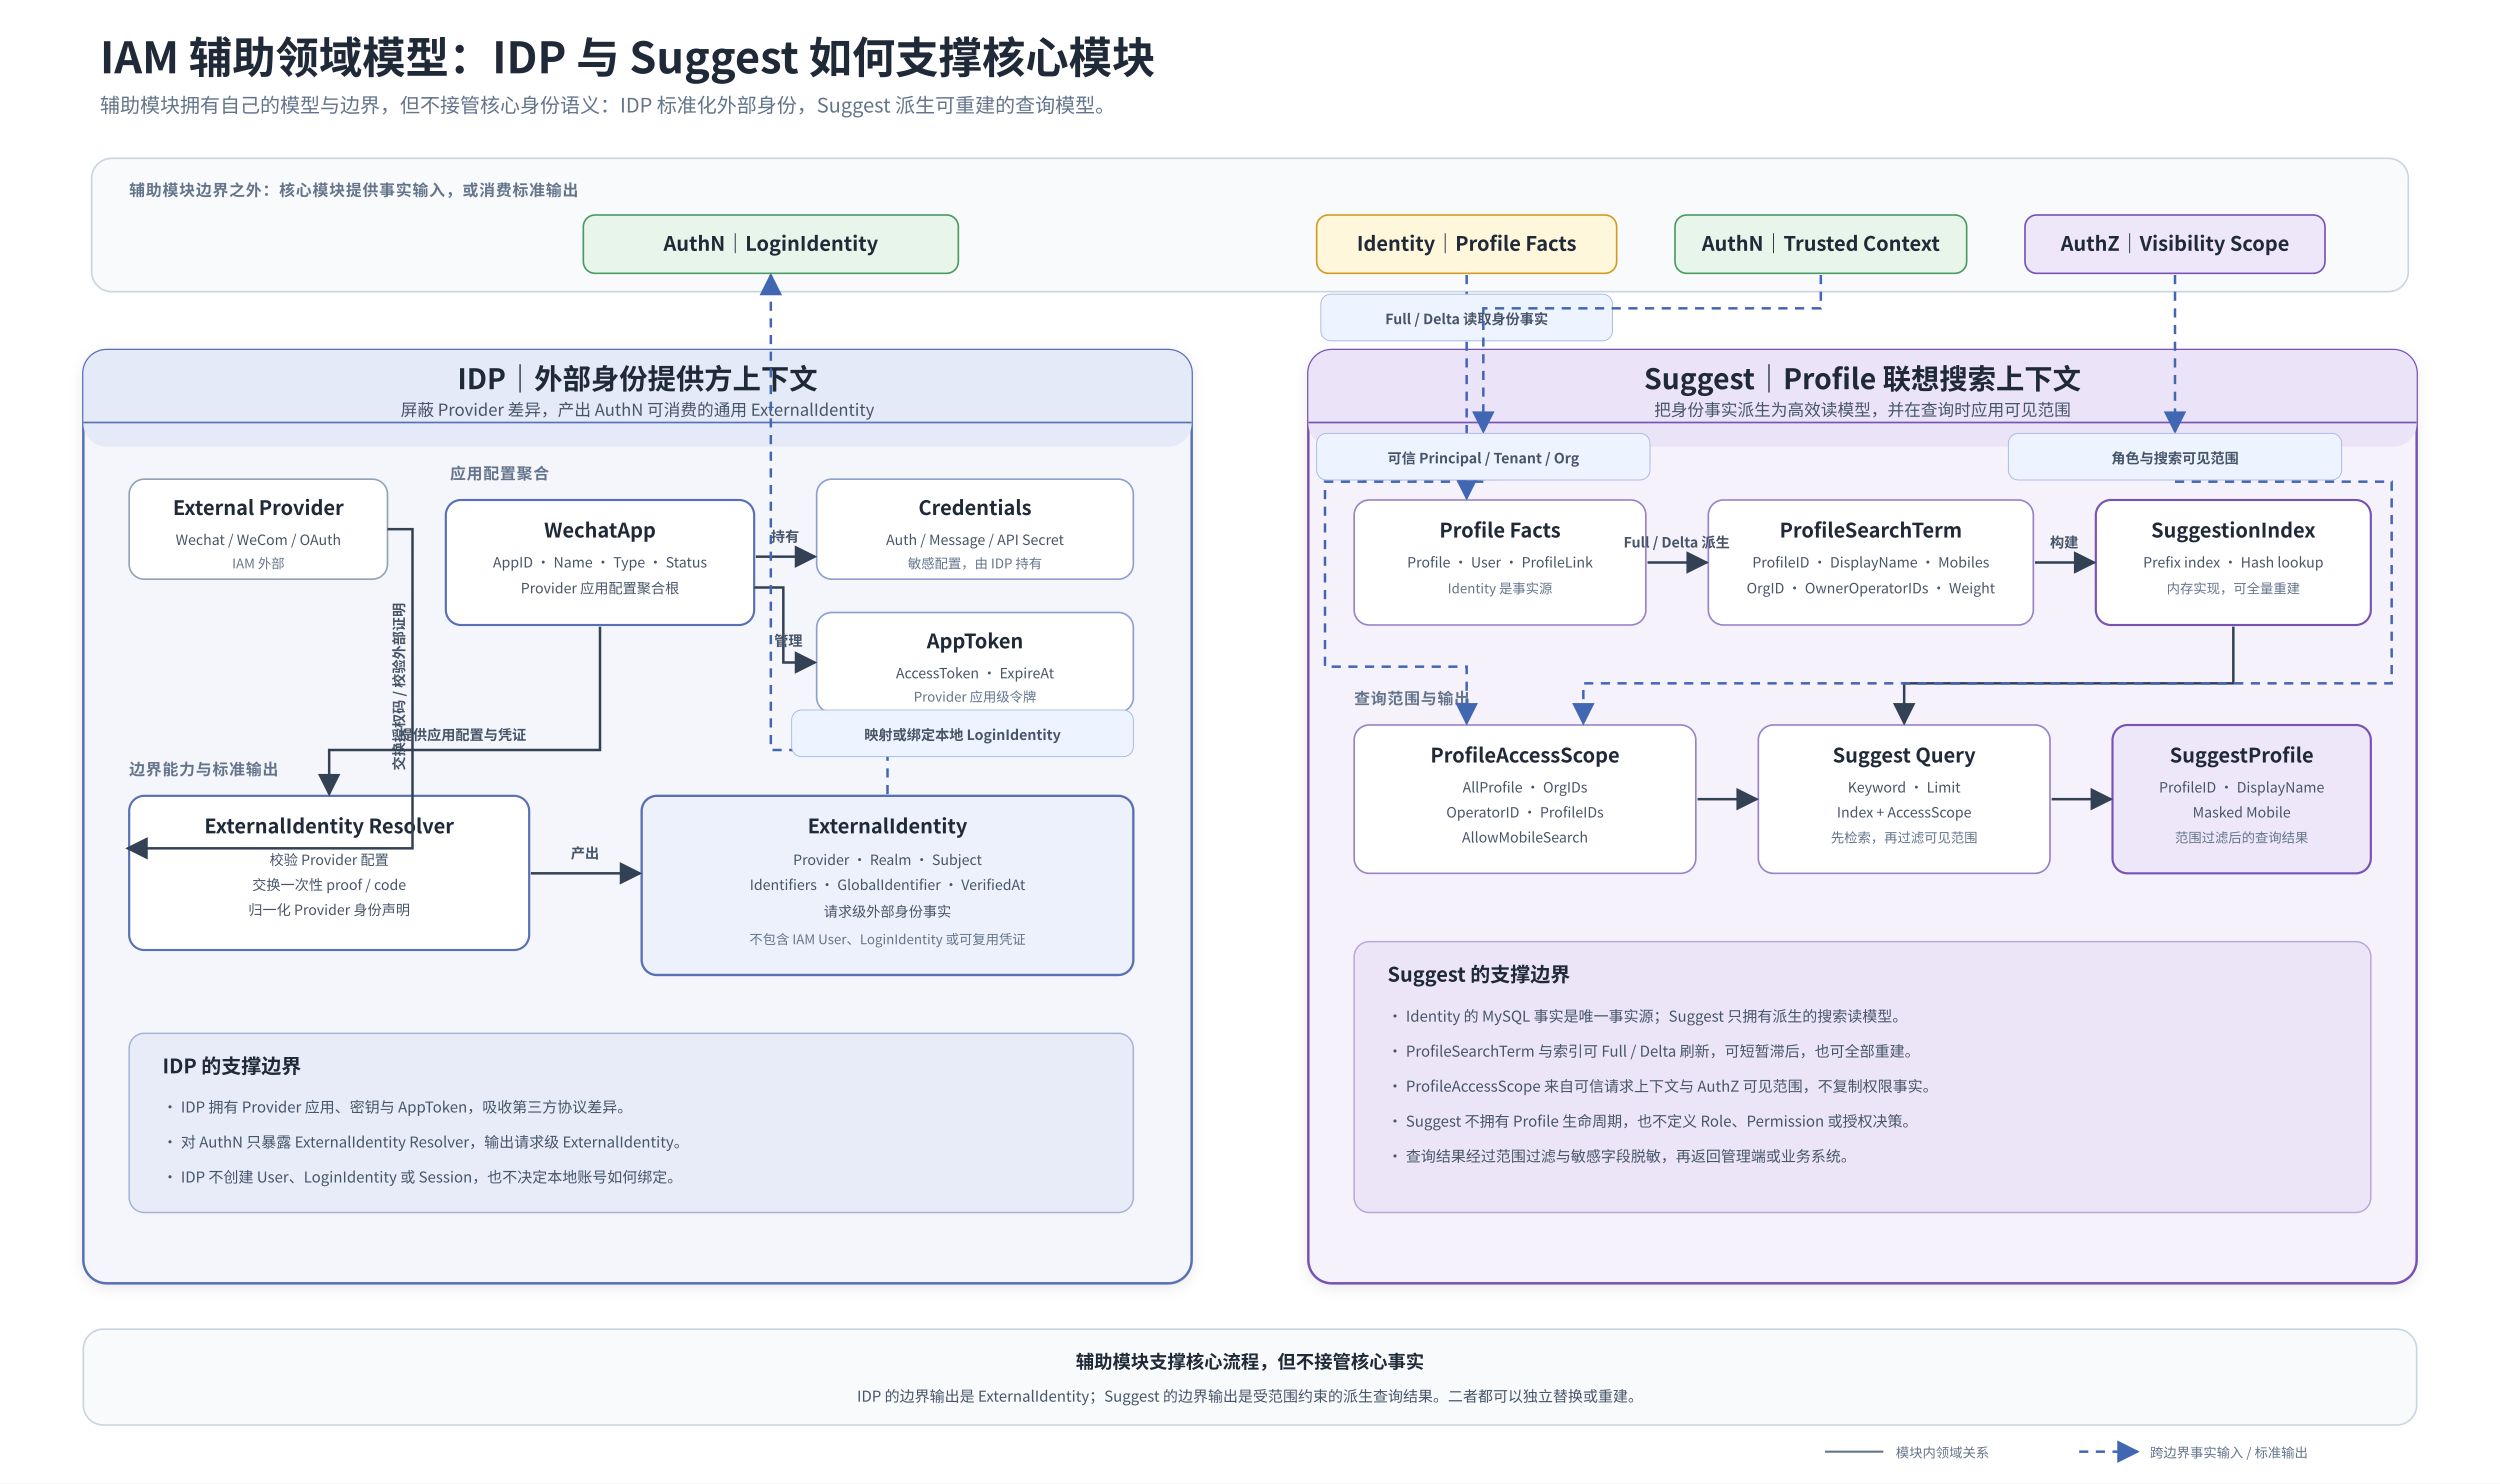
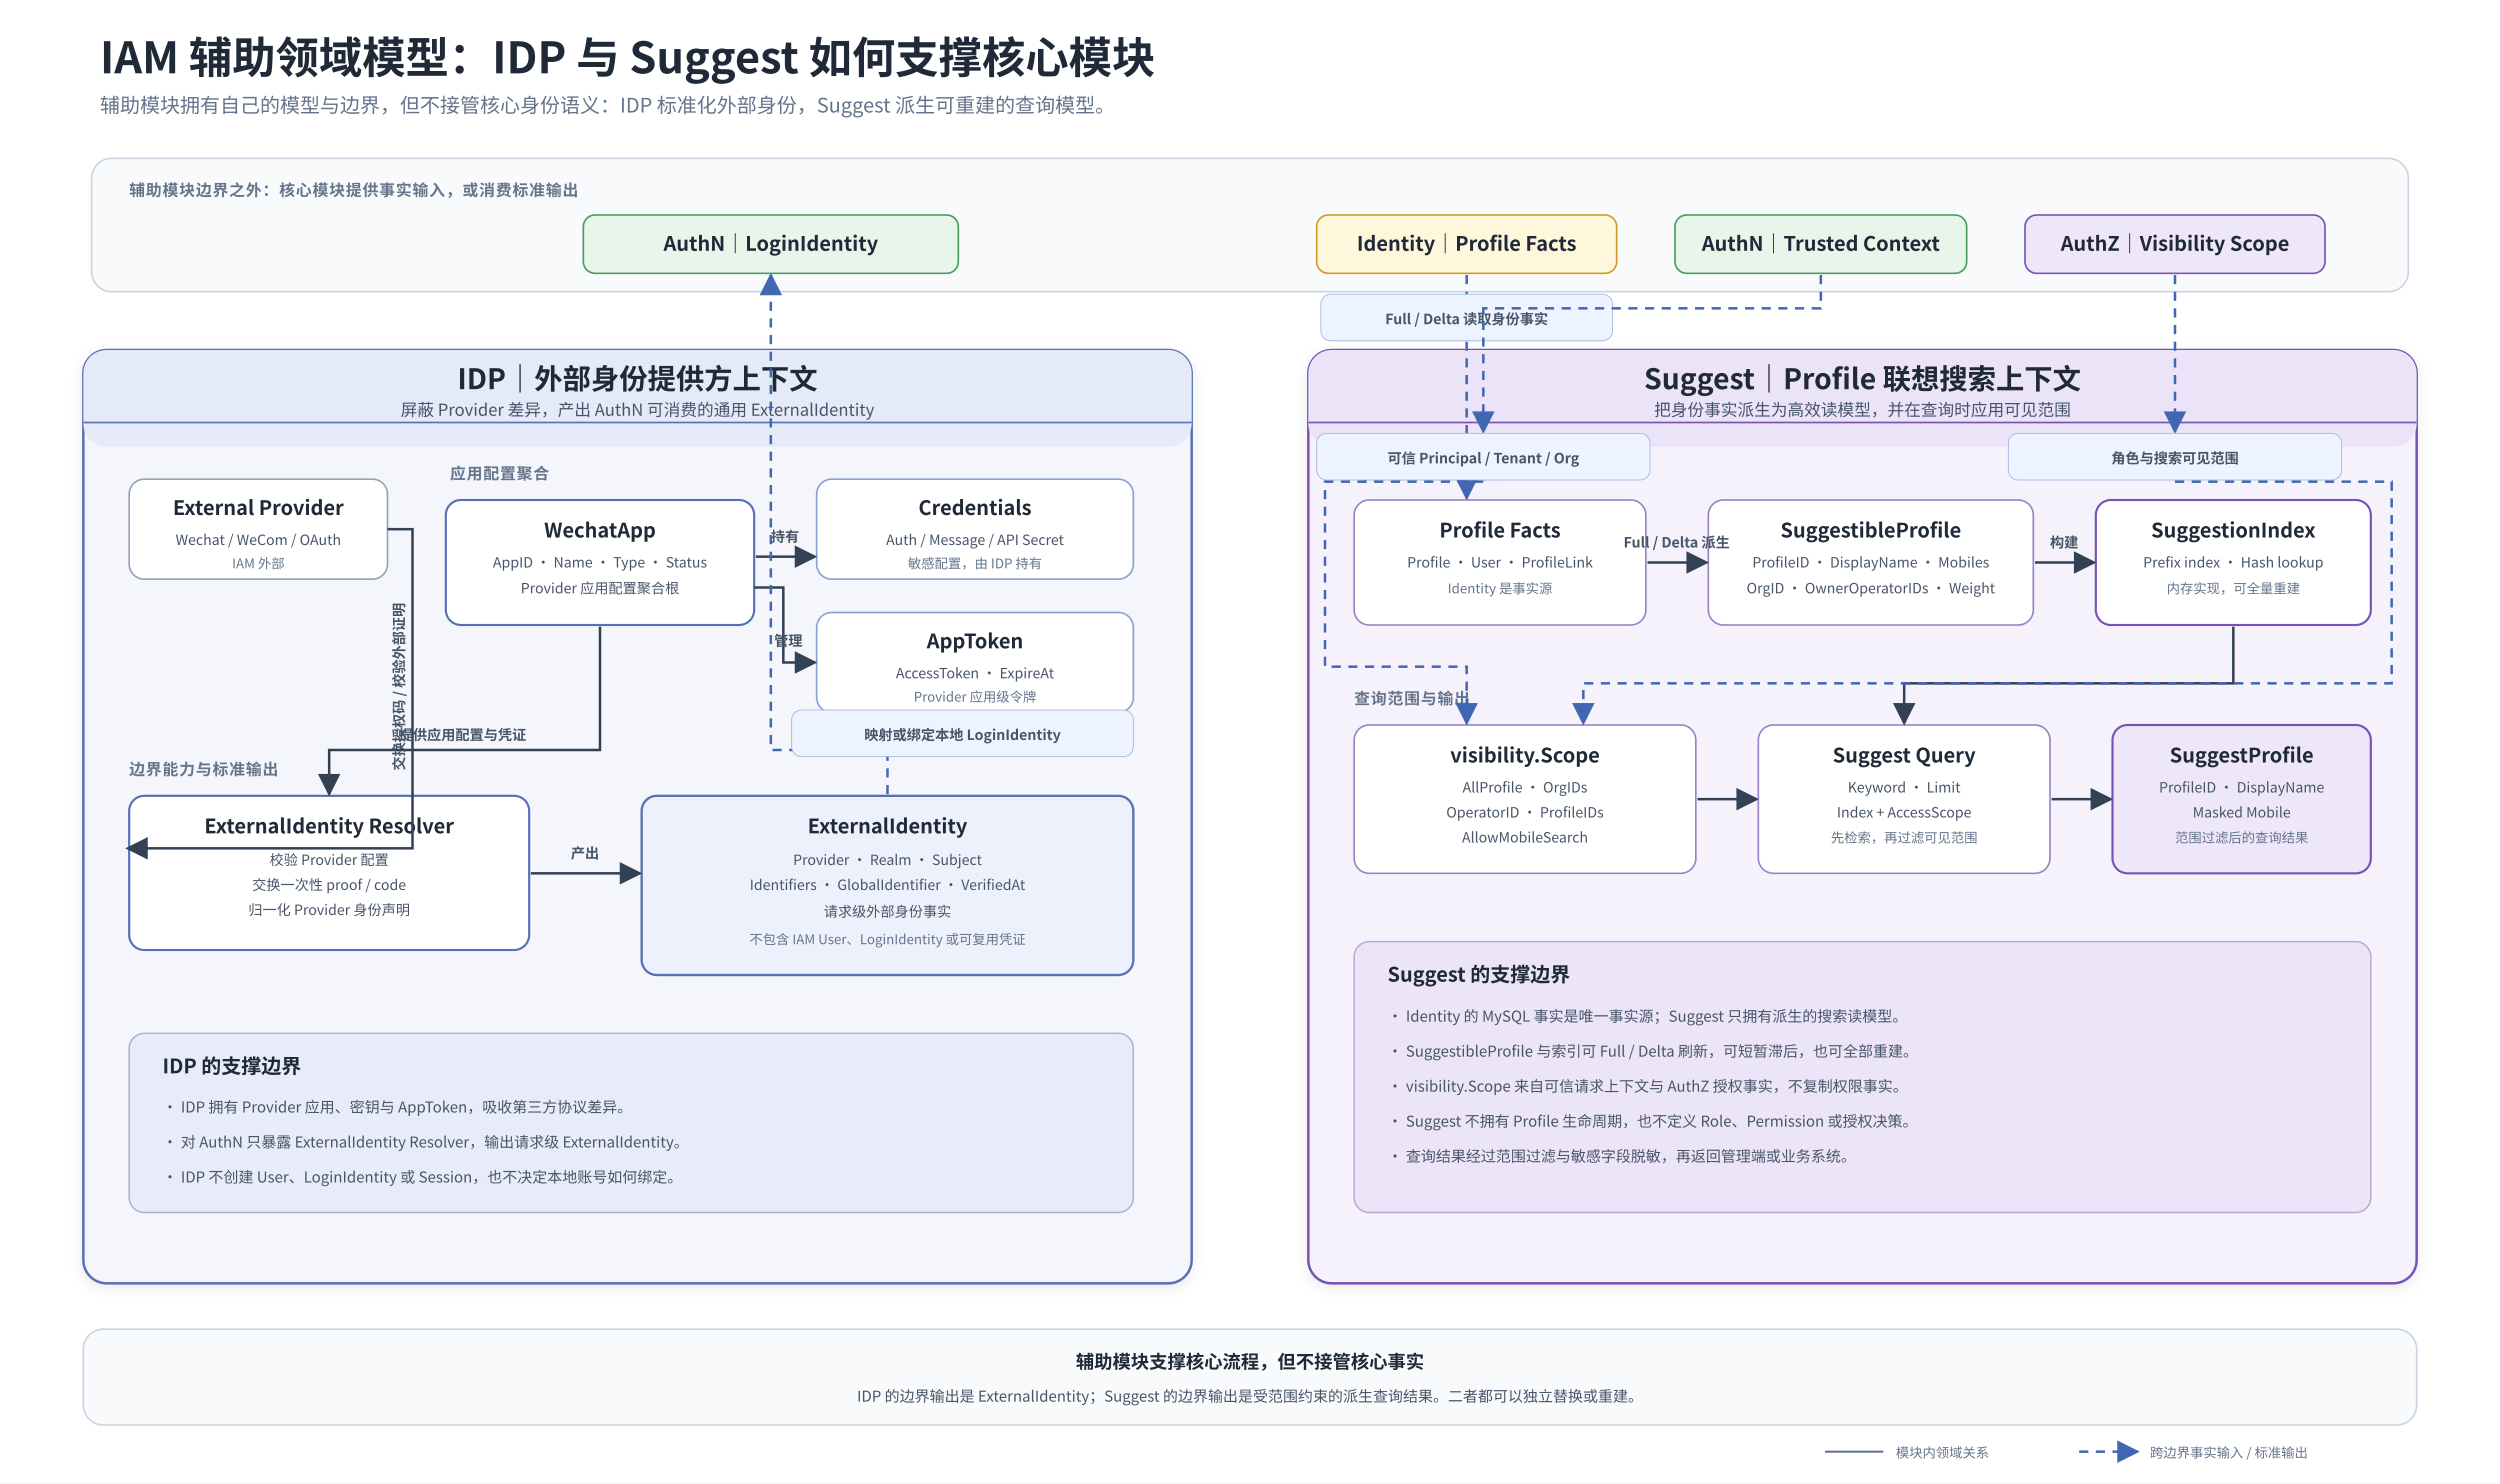
<svg xmlns="http://www.w3.org/2000/svg" width="3000" height="1780" viewBox="0 0 3000 1780" role="img" aria-labelledby="title desc">
  <defs>
    <filter id="shadow" x="-20%" y="-20%" width="140%" height="140%">
      <feDropShadow dx="0" dy="5" stdDeviation="8" flood-color="#0f172a" flood-opacity="0.08" />
    </filter>
    <marker id="arrow" viewBox="0 0 10 10" refX="9" refY="5" markerWidth="9" markerHeight="9" orient="auto-start-reverse">
      <path d="M0 0 L10 5 L0 10 Z" fill="#334155" />
    </marker>
    <marker id="arrowBlue" viewBox="0 0 10 10" refX="9" refY="5" markerWidth="9" markerHeight="9" orient="auto-start-reverse">
      <path d="M0 0 L10 5 L0 10 Z" fill="#4267b2" />
    </marker>
    <style>
      text { font-family: "PingFang SC", "Noto Sans CJK SC", "Microsoft YaHei", Arial, sans-serif; fill: #1f2937; }
      .title { font-size: 52px; font-weight: 700; }
      .subtitle { font-size: 24px; fill: #64748b; }
      .context-title { font-size: 34px; font-weight: 700; }
      .context-sub { font-size: 20px; fill: #475569; }
      .section { font-size: 19px; font-weight: 700; letter-spacing: 1px; fill: #64748b; }
      .model { font-size: 24px; font-weight: 700; }
      .field { font-size: 17px; fill: #475569; }
      .relation { font-size: 17px; font-weight: 600; fill: #475569; }
      .note { font-size: 18px; fill: #475569; }
      .callout { font-size: 22px; font-weight: 700; }
      .small { font-size: 16px; fill: #64748b; }
      .solid { fill: none; stroke: #334155; stroke-width: 3; marker-end: url(#arrow); }
      .input { fill: none; stroke: #4267b2; stroke-width: 3; stroke-dasharray: 11 9; marker-end: url(#arrowBlue); }
      .association { fill: none; stroke: #64748b; stroke-width: 2.5; }
    </style>
  </defs>
  <rect width="3000" height="1780" fill="#ffffff" />
  <text x="120" y="88" class="title">IAM 辅助领域模型：IDP 与 Suggest 如何支撑核心模块</text>
  <text x="120" y="135" class="subtitle">辅助模块拥有自己的模型与边界，但不接管核心身份语义：IDP 标准化外部身份，Suggest 派生可重建的查询模型。</text>
  <rect x="110" y="190" width="2780" height="160" rx="24" fill="#f8fafc" stroke="#cbd5e1" stroke-width="2" />
  <text x="155" y="235" class="section">辅助模块边界之外：核心模块提供事实输入，或消费标准输出</text>
  <rect x="700" y="258" width="450" height="70" rx="14" fill="#e8f5eb" stroke="#4a9b61" stroke-width="2" />
  <text x="925" y="301" text-anchor="middle" class="model">AuthN｜LoginIdentity</text>
  <rect x="1580" y="258" width="360" height="70" rx="14" fill="#fff7dc" stroke="#d29b23" stroke-width="2" />
  <text x="1760" y="301" text-anchor="middle" class="model">Identity｜Profile Facts</text>
  <rect x="2010" y="258" width="350" height="70" rx="14" fill="#e8f5eb" stroke="#4a9b61" stroke-width="2" />
  <text x="2185" y="301" text-anchor="middle" class="model">AuthN｜Trusted Context</text>
  <rect x="2430" y="258" width="360" height="70" rx="14" fill="#eee7fa" stroke="#7653b5" stroke-width="2" />
  <text x="2610" y="301" text-anchor="middle" class="model">AuthZ｜Visibility Scope</text>
  <rect x="100" y="420" width="1330" height="1120" rx="28" fill="#f4f6fb" stroke="#5870b5" stroke-width="3" filter="url(#shadow)" />
  <rect x="100" y="420" width="1330" height="116" rx="28" fill="#e5eaf8" />
  <path d="M100 507 H1430" stroke="#5870b5" stroke-width="2" />
  <text x="765" y="467" text-anchor="middle" class="context-title">IDP｜外部身份提供方上下文</text>
  <text x="765" y="499" text-anchor="middle" class="context-sub">屏蔽 Provider 差异，产出 AuthN 可消费的通用 ExternalIdentity</text>
  <rect x="155" y="575" width="310" height="120" rx="18" fill="#ffffff" stroke="#94a3b8" stroke-width="2" />
  <text x="310" y="618" text-anchor="middle" class="model">External Provider</text>
  <text x="310" y="654" text-anchor="middle" class="field">Wechat / WeCom / OAuth</text>
  <text x="310" y="682" text-anchor="middle" class="small">IAM 外部</text>
  <text x="540" y="575" class="section">应用配置聚合</text>
  <rect x="535" y="600" width="370" height="150" rx="18" fill="#ffffff" stroke="#5870b5" stroke-width="2.6" />
  <text x="720" y="645" text-anchor="middle" class="model">WechatApp</text>
  <text x="720" y="681" text-anchor="middle" class="field">AppID · Name · Type · Status</text>
  <text x="720" y="712" text-anchor="middle" class="field">Provider 应用配置聚合根</text>
  <rect x="980" y="575" width="380" height="120" rx="18" fill="#ffffff" stroke="#8da0cf" stroke-width="2" />
  <text x="1170" y="618" text-anchor="middle" class="model">Credentials</text>
  <text x="1170" y="654" text-anchor="middle" class="field">Auth / Message / API Secret</text>
  <text x="1170" y="682" text-anchor="middle" class="small">敏感配置，由 IDP 持有</text>
  <path d="M907 668 H978" class="solid" />
  <text x="942" y="650" text-anchor="middle" class="relation">持有</text>
  <rect x="980" y="735" width="380" height="120" rx="18" fill="#ffffff" stroke="#8da0cf" stroke-width="2" />
  <text x="1170" y="778" text-anchor="middle" class="model">AppToken</text>
  <text x="1170" y="814" text-anchor="middle" class="field">AccessToken · ExpireAt</text>
  <text x="1170" y="842" text-anchor="middle" class="small">Provider 应用级令牌</text>
  <path d="M905 705 H940 V795 H978" class="solid" />
  <text x="946" y="775" text-anchor="middle" class="relation">管理</text>
  <text x="155" y="930" class="section">边界能力与标准输出</text>
  <rect x="155" y="955" width="480" height="185" rx="18" fill="#ffffff" stroke="#5870b5" stroke-width="2.6" />
  <text x="395" y="1000" text-anchor="middle" class="model">ExternalIdentity Resolver</text>
  <text x="395" y="1038" text-anchor="middle" class="field">校验 Provider 配置</text>
  <text x="395" y="1068" text-anchor="middle" class="field">交换一次性 proof / code</text>
  <text x="395" y="1098" text-anchor="middle" class="field">归一化 Provider 身份声明</text>
  <rect x="770" y="955" width="590" height="215" rx="18" fill="#edf1fb" stroke="#5870b5" stroke-width="2.8" />
  <text x="1065" y="1000" text-anchor="middle" class="model">ExternalIdentity</text>
  <text x="1065" y="1038" text-anchor="middle" class="field">Provider · Realm · Subject</text>
  <text x="1065" y="1068" text-anchor="middle" class="field">Identifiers · GlobalIdentifier · VerifiedAt</text>
  <text x="1065" y="1100" text-anchor="middle" class="field">请求级外部身份事实</text>
  <text x="1065" y="1133" text-anchor="middle" class="small">不包含 IAM User、LoginIdentity 或可复用凭证</text>
  <path d="M465 635 H495 V1018 H153" class="solid" />
  <text x="485" y="824" transform="rotate(-90 485 824)" text-anchor="middle" class="relation">交换授权码 / 校验外部证明</text>
  <path d="M720 752 V900 H395 V953" class="solid" />
  <text x="555" y="888" text-anchor="middle" class="relation">提供应用配置与凭证</text>
  <path d="M637 1048 H768" class="solid" />
  <text x="702" y="1030" text-anchor="middle" class="relation">产出</text>
  <rect x="155" y="1240" width="1205" height="215" rx="18" fill="#e7ecf8" stroke="#a6b3d6" stroke-width="1.8" />
  <text x="195" y="1288" class="model">IDP 的支撑边界</text>
  <text x="195" y="1335" class="note">• IDP 拥有 Provider 应用、密钥与 AppToken，吸收第三方协议差异。</text>
  <text x="195" y="1377" class="note">• 对 AuthN 只暴露 ExternalIdentity Resolver，输出请求级 ExternalIdentity。</text>
  <text x="195" y="1419" class="note">• IDP 不创建 User、LoginIdentity 或 Session，也不决定本地账号如何绑定。</text>
  <rect x="1570" y="420" width="1330" height="1120" rx="28" fill="#f5f2fb" stroke="#7653b5" stroke-width="3" filter="url(#shadow)" />
  <rect x="1570" y="420" width="1330" height="116" rx="28" fill="#ebe3f8" />
  <path d="M1570 507 H2900" stroke="#7653b5" stroke-width="2" />
  <text x="2235" y="467" text-anchor="middle" class="context-title">Suggest｜Profile 联想搜索上下文</text>
  <text x="2235" y="499" text-anchor="middle" class="context-sub">把身份事实派生为高效读模型，并在查询时应用可见范围</text>
  <text x="1625" y="575" class="section">可重建的派生读模型</text>
  <rect x="1625" y="600" width="350" height="150" rx="18" fill="#ffffff" stroke="#9a82c6" stroke-width="2" />
  <text x="1800" y="645" text-anchor="middle" class="model">Profile Facts</text>
  <text x="1800" y="681" text-anchor="middle" class="field">Profile · User · ProfileLink</text>
  <text x="1800" y="712" text-anchor="middle" class="small">Identity 是事实源</text>
  <rect x="2050" y="600" width="390" height="150" rx="18" fill="#ffffff" stroke="#9a82c6" stroke-width="2" />
-   <text x="2245" y="645" text-anchor="middle" class="model">ProfileSearchTerm</text>
+   <text x="2245" y="645" text-anchor="middle" class="model">SuggestibleProfile</text>
  <text x="2245" y="681" text-anchor="middle" class="field">ProfileID · DisplayName · Mobiles</text>
  <text x="2245" y="712" text-anchor="middle" class="field">OrgID · OwnerOperatorIDs · Weight</text>
  <rect x="2515" y="600" width="330" height="150" rx="18" fill="#ffffff" stroke="#7653b5" stroke-width="2.6" />
  <text x="2680" y="645" text-anchor="middle" class="model">SuggestionIndex</text>
  <text x="2680" y="681" text-anchor="middle" class="field">Prefix index · Hash lookup</text>
  <text x="2680" y="712" text-anchor="middle" class="small">内存实现，可全量重建</text>
  <path d="M1977 675 H2048" class="solid" />
  <text x="2012" y="657" text-anchor="middle" class="relation">Full / Delta 派生</text>
  <path d="M2442 675 H2513" class="solid" />
  <text x="2477" y="657" text-anchor="middle" class="relation">构建</text>
  <text x="1625" y="845" class="section">查询范围与输出</text>
  <rect x="1625" y="870" width="410" height="178" rx="18" fill="#ffffff" stroke="#9a82c6" stroke-width="2" />
-   <text x="1830" y="915" text-anchor="middle" class="model">ProfileAccessScope</text>
+   <text x="1830" y="915" text-anchor="middle" class="model">visibility.Scope</text>
  <text x="1830" y="951" text-anchor="middle" class="field">AllProfile · OrgIDs</text>
  <text x="1830" y="981" text-anchor="middle" class="field">OperatorID · ProfileIDs</text>
  <text x="1830" y="1011" text-anchor="middle" class="field">AllowMobileSearch</text>
  <rect x="2110" y="870" width="350" height="178" rx="18" fill="#ffffff" stroke="#9a82c6" stroke-width="2" />
  <text x="2285" y="915" text-anchor="middle" class="model">Suggest Query</text>
  <text x="2285" y="951" text-anchor="middle" class="field">Keyword · Limit</text>
  <text x="2285" y="981" text-anchor="middle" class="field">Index + AccessScope</text>
  <text x="2285" y="1011" text-anchor="middle" class="small">先检索，再过滤可见范围</text>
  <rect x="2535" y="870" width="310" height="178" rx="18" fill="#eee7fa" stroke="#7653b5" stroke-width="2.6" />
  <text x="2690" y="915" text-anchor="middle" class="model">SuggestProfile</text>
  <text x="2690" y="951" text-anchor="middle" class="field">ProfileID · DisplayName</text>
  <text x="2690" y="981" text-anchor="middle" class="field">Masked Mobile</text>
  <text x="2690" y="1011" text-anchor="middle" class="small">范围过滤后的查询结果</text>
  <path d="M2037 959 H2108" class="solid" />
  <path d="M2462 959 H2533" class="solid" />
  <path d="M2680 752 V820 H2285 V868" class="solid" />
  <rect x="1625" y="1130" width="1220" height="325" rx="18" fill="#ece5f8" stroke="#b9a7d9" stroke-width="1.8" />
  <text x="1665" y="1178" class="model">Suggest 的支撑边界</text>
  <text x="1665" y="1226" class="note">• Identity 的 MySQL 事实是唯一事实源；Suggest 只拥有派生的搜索读模型。</text>
-   <text x="1665" y="1268" class="note">• ProfileSearchTerm 与索引可 Full / Delta 刷新，可短暂滞后，也可全部重建。</text>
-   <text x="1665" y="1310" class="note">• ProfileAccessScope 来自可信请求上下文与 AuthZ 可见范围，不复制权限事实。</text>
+   <text x="1665" y="1268" class="note">• SuggestibleProfile 与索引可 Full / Delta 刷新，可短暂滞后，也可全部重建。</text>
+   <text x="1665" y="1310" class="note">• visibility.Scope 来自可信请求上下文与 AuthZ 授权事实，不复制权限事实。</text>
  <text x="1665" y="1352" class="note">• Suggest 不拥有 Profile 生命周期，也不定义 Role、Permission 或授权决策。</text>
  <text x="1665" y="1394" class="note">• 查询结果经过范围过滤与敏感字段脱敏，再返回管理端或业务系统。</text>
  <path d="M1065 953 V900 H925 V330" class="input" />
  <rect x="950" y="852" width="410" height="56" rx="12" fill="#eef4ff" stroke="#9bb3df" />
  <text x="1155" y="888" text-anchor="middle" class="relation">映射或绑定本地 LoginIdentity</text>
  <path d="M1760 330 V598" class="input" />
  <rect x="1585" y="353" width="350" height="56" rx="12" fill="#eef4ff" stroke="#9bb3df" />
  <text x="1760" y="389" text-anchor="middle" class="relation">Full / Delta 读取身份事实</text>
  <path d="M2185 330 V370 H1780 V518" class="input" />
  <rect x="1580" y="520" width="400" height="56" rx="12" fill="#eef4ff" stroke="#9bb3df" />
  <text x="1780" y="556" text-anchor="middle" class="relation">可信 Principal / Tenant / Org</text>
  <path d="M1780 578 H1590 V800 H1760 V868" class="input" />
  <path d="M2610 330 V518" class="input" />
  <rect x="2410" y="520" width="400" height="56" rx="12" fill="#eef4ff" stroke="#9bb3df" />
  <text x="2610" y="556" text-anchor="middle" class="relation">角色与搜索可见范围</text>
  <path d="M2610 578 H2870 V820 H1900 V868" class="input" />
  <rect x="100" y="1595" width="2800" height="115" rx="24" fill="#f8fafc" stroke="#cbd5e1" stroke-width="2" />
  <text x="1500" y="1642" text-anchor="middle" class="callout">辅助模块支撑核心流程，但不接管核心事实</text>
  <text x="1500" y="1682" text-anchor="middle" class="note">IDP 的边界输出是 ExternalIdentity；Suggest 的边界输出是受范围约束的派生查询结果。二者都可以独立替换或重建。</text>
  <line x1="2190" y1="1742" x2="2260" y2="1742" class="association" />
  <text x="2275" y="1749" class="small">模块内领域关系</text>
  <line x1="2495" y1="1742" x2="2565" y2="1742" class="input" />
  <text x="2580" y="1749" class="small">跨边界事实输入 / 标准输出</text>
</svg>
